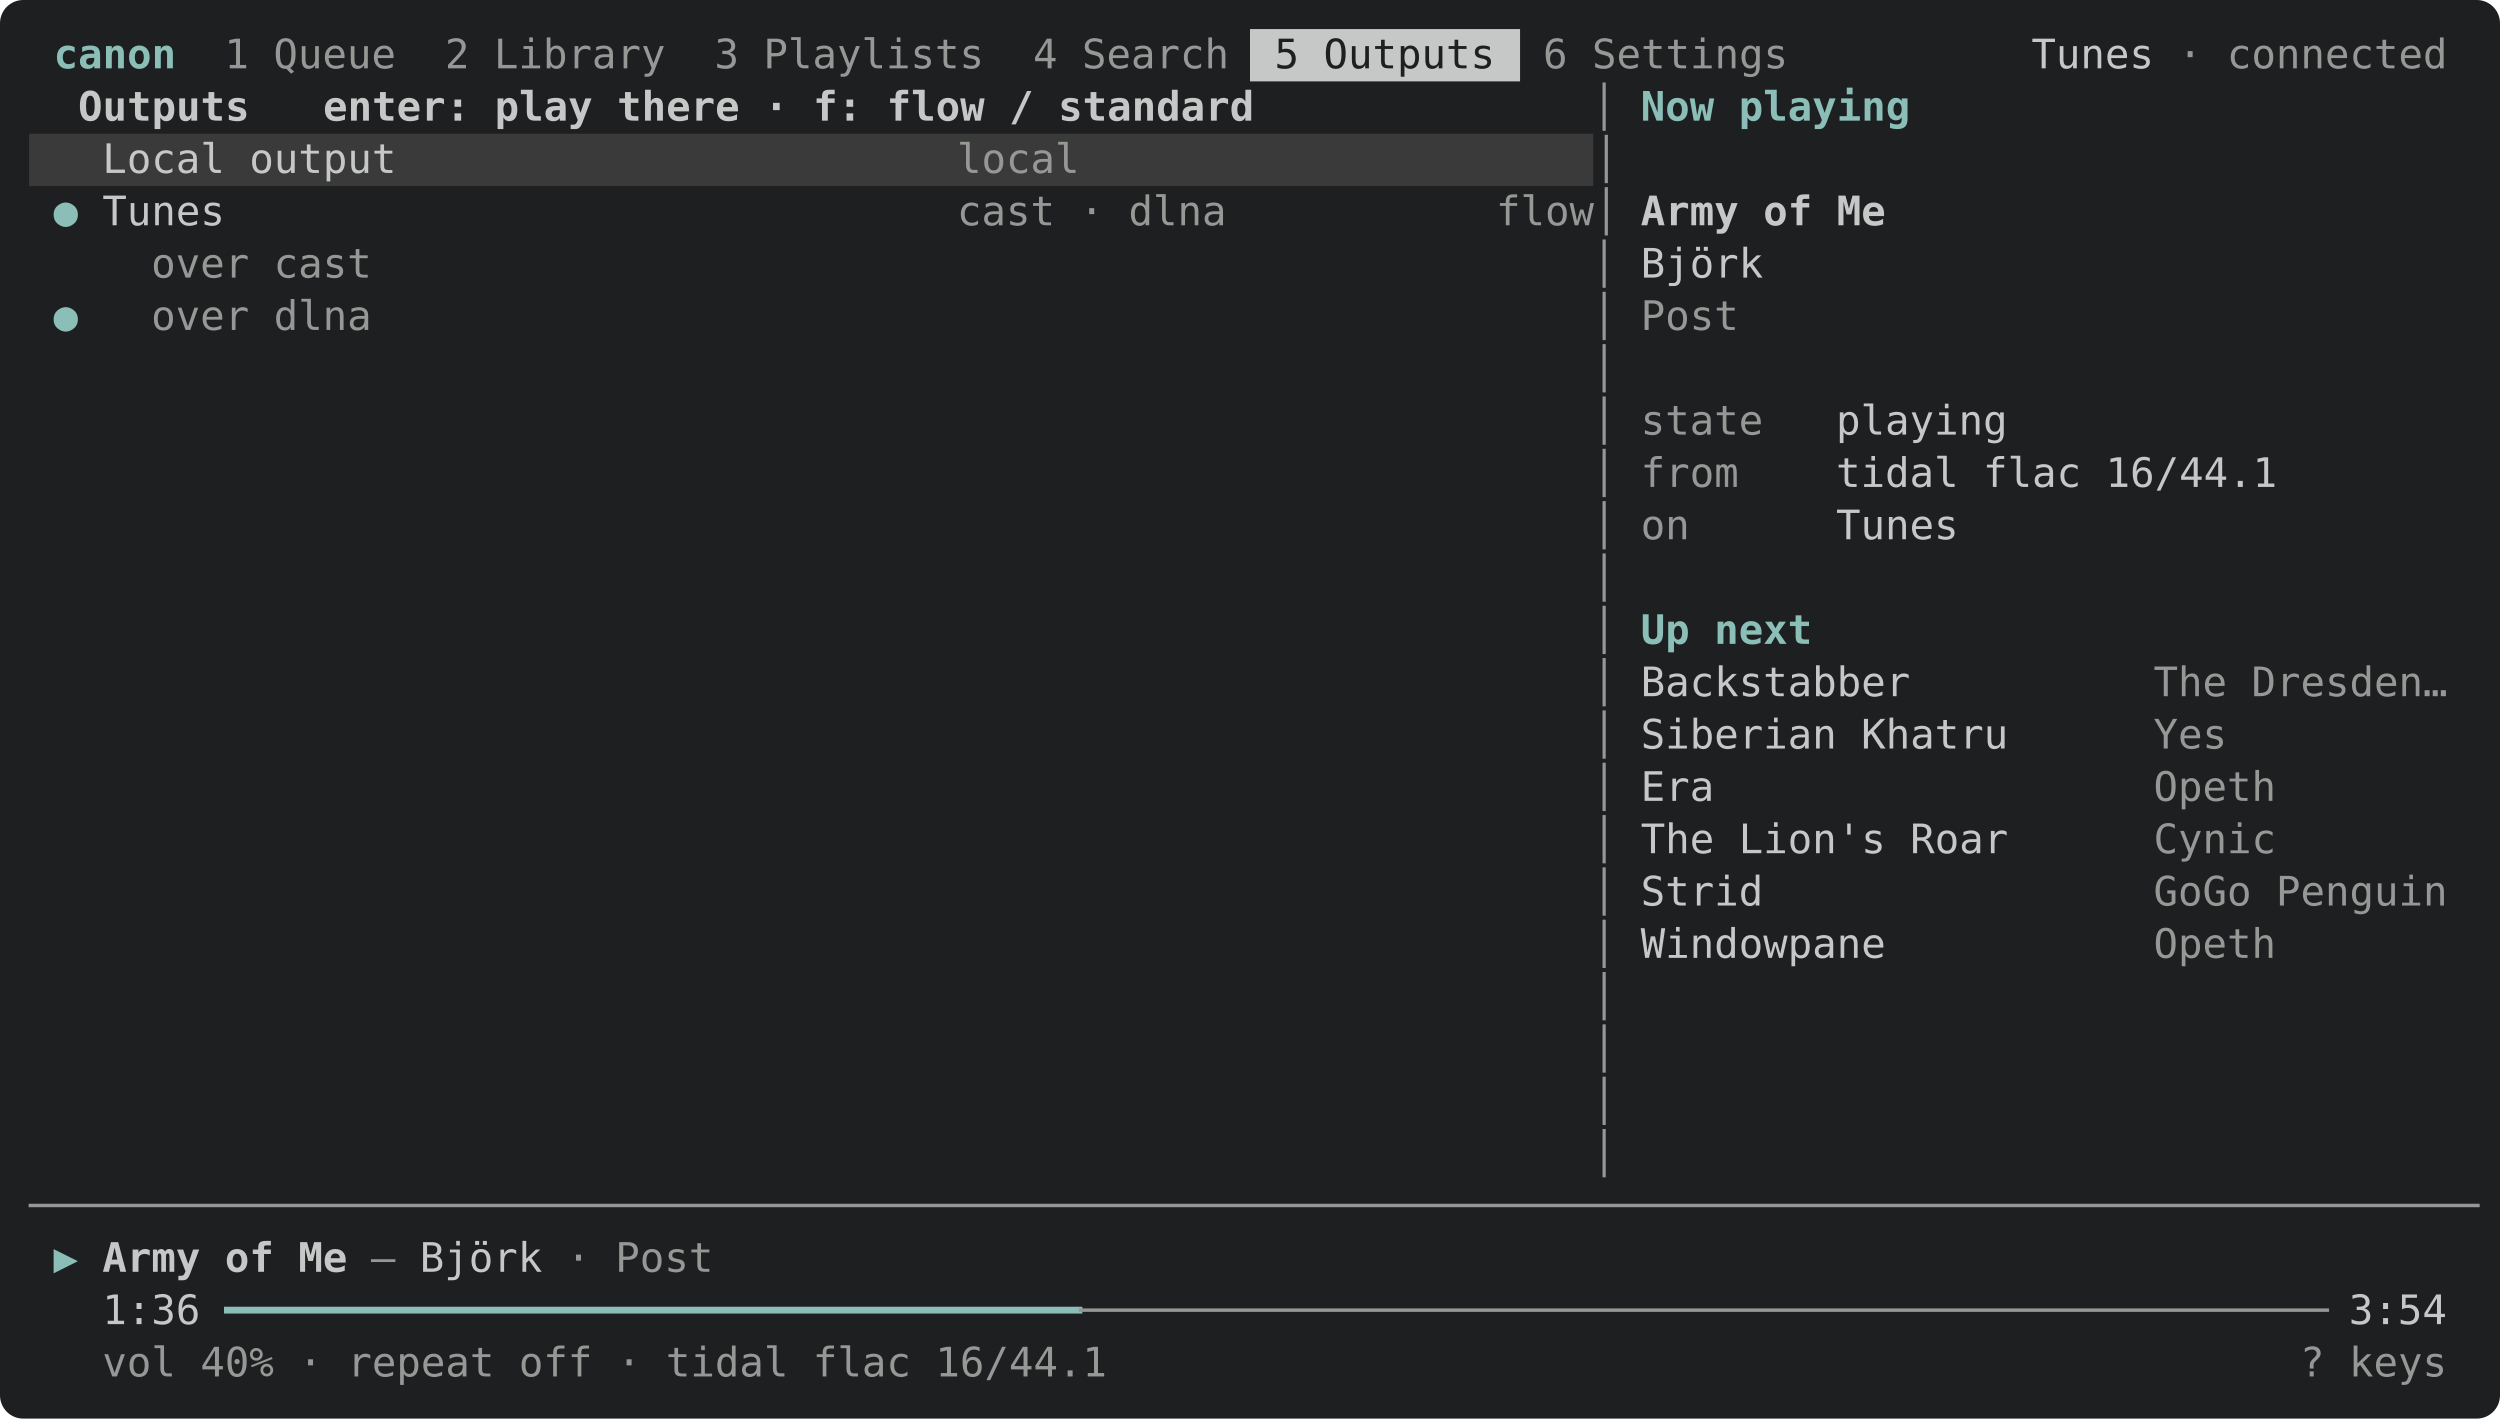
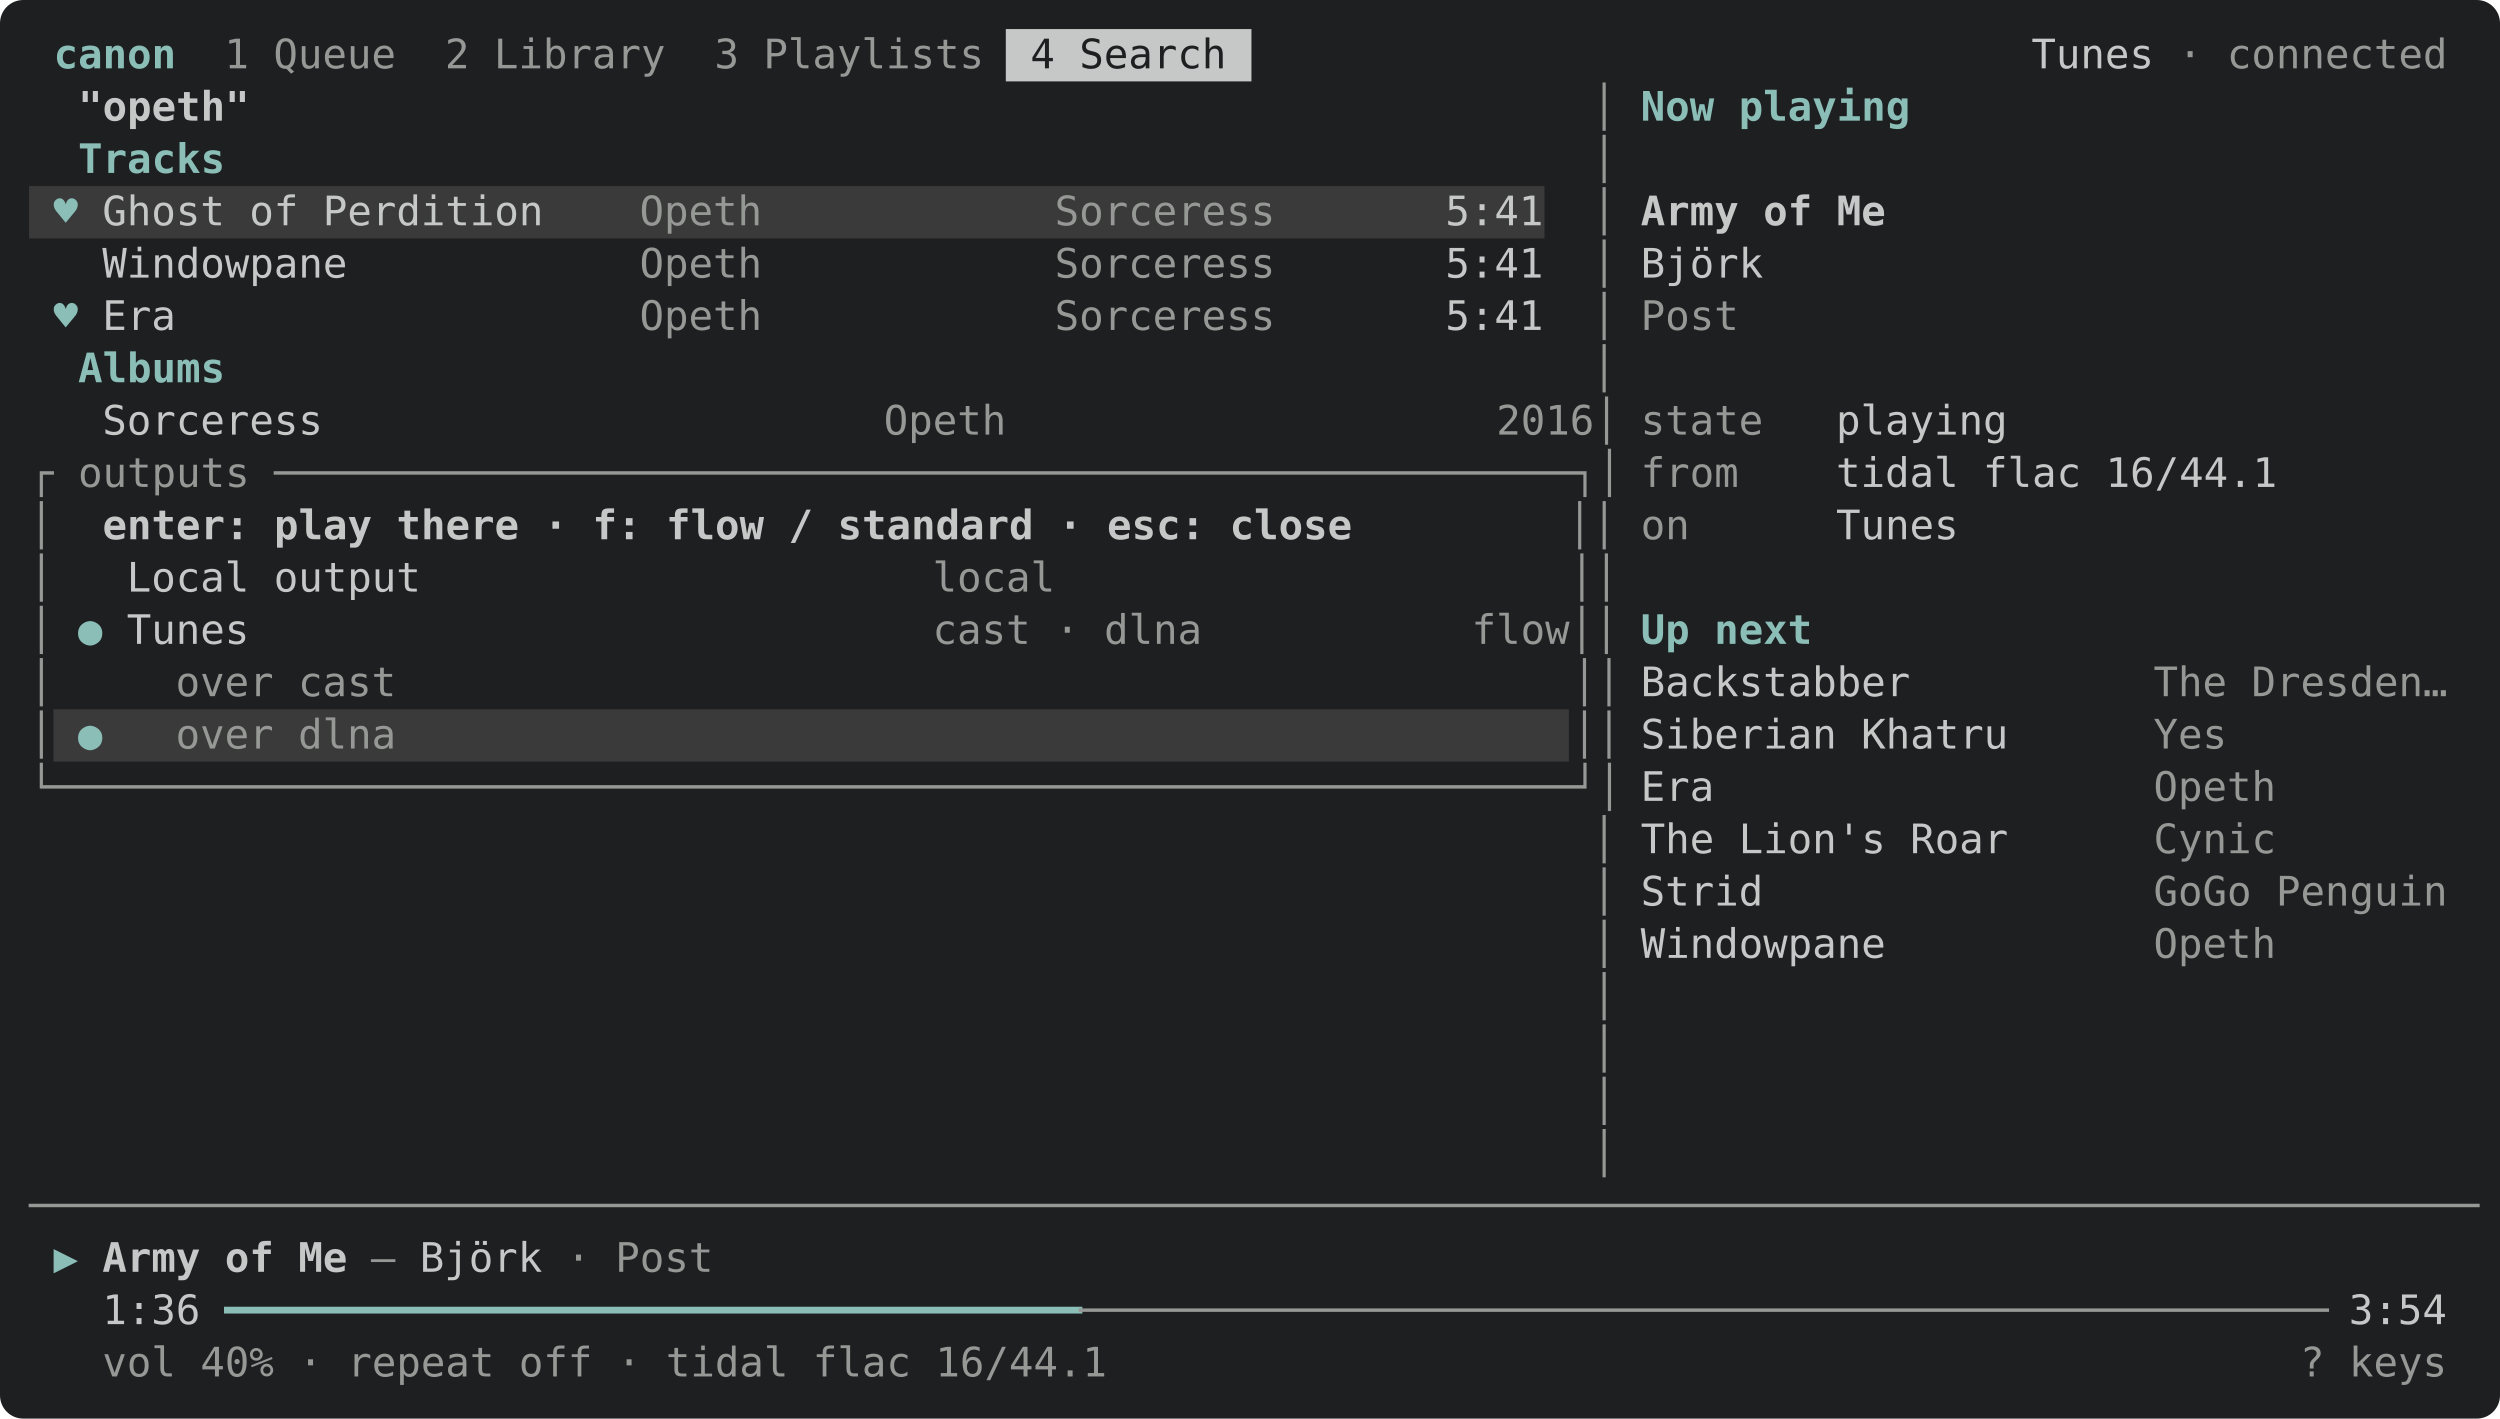
<svg xmlns="http://www.w3.org/2000/svg" width="860" height="488" viewBox="0 0 860 488" font-family="ui-monospace,'SF Mono','DejaVu Sans Mono',Menlo,Consolas,monospace" font-size="14">
  <style>
text{white-space:pre}
.b0{fill:#c5c8c6}
.b1{fill:#3a3a3a}
.s0{fill:#8abeb7;font-weight:bold}
.s1{fill:#969896}
.s2{fill:#1d1f21}
.s3{font-weight:bold}
.s4{fill:#8abeb7}
</style>
  <rect x="0" y="0" width="860" height="488" rx="8" fill="#1d1f21" />
-   <rect class="b0" x="430.0" y="10.0" width="92.9" height="18.0" />
-   <rect class="b1" x="10.0" y="46.0" width="538.1" height="18.0" />
+   <rect class="b0" x="346.0" y="10.0" width="84.5" height="18.0" />
+   <rect class="b1" x="10.0" y="64.0" width="521.3" height="18.0" />
+   <rect class="b1" x="18.4" y="244.0" width="521.3" height="18.0" />
  <g fill="#c5c8c6">
    <text xml:space="preserve" y="23.5">
      <tspan x="10.0" class="s0"> canon</tspan>
-       <tspan x="77.2" class="s1">1 Queue  2 Library  3 Playlists  4 Search</tspan>
-       <tspan x="430.0" class="s2"> 5 Outputs</tspan>
-       <tspan x="530.8" class="s1">6 Settings</tspan>
+       <tspan x="77.2" class="s1">1 Queue  2 Library  3 Playlists</tspan>
+       <tspan x="346.0" class="s2"> 4 Search</tspan>
      <tspan x="698.8">Tunes</tspan>
      <tspan x="749.2" class="s1">· connected</tspan>
    </text>
    <text xml:space="preserve" y="41.5">
-       <tspan x="10.0" class="s3">  Outputs   enter: play there · f: flow / standard</tspan>
+       <tspan x="10.0" class="s3">  "opeth"</tspan>
      <tspan x="547.6" class="s1">│</tspan>
      <tspan x="564.4" class="s0">Now playing</tspan>
    </text>
    <text xml:space="preserve" y="59.5">
-       <tspan x="35.2">Local output</tspan>
-       <tspan x="329.2" class="s1">local                     │</tspan>
+       <tspan x="10.0" class="s0">  Tracks</tspan>
+       <tspan x="547.6" class="s1">│</tspan>
    </text>
    <text xml:space="preserve" y="77.5">
-       <tspan x="18.4" class="s4">●</tspan>
-       <tspan x="35.2">Tunes</tspan>
-       <tspan x="329.2" class="s1">cast · dlna           flow│</tspan>
+       <tspan x="18.4" class="s4">♥</tspan>
+       <tspan x="35.2">Ghost of Perdition</tspan>
+       <tspan x="220.0" class="s1">Opeth</tspan>
+       <tspan x="362.8" class="s1">Sorceress</tspan>
+       <tspan x="497.2">5:41</tspan>
+       <tspan x="547.6" class="s1">│</tspan>
      <tspan x="564.4" class="s3">Army of Me</tspan>
    </text>
    <text xml:space="preserve" y="95.5">
-       <tspan x="52.0" class="s1">over cast</tspan>
+       <tspan x="35.2">Windowpane</tspan>
+       <tspan x="220.0" class="s1">Opeth</tspan>
+       <tspan x="362.8" class="s1">Sorceress</tspan>
+       <tspan x="497.2">5:41</tspan>
      <tspan x="547.6" class="s1">│</tspan>
      <tspan x="564.4">Björk</tspan>
    </text>
    <text xml:space="preserve" y="113.5">
-       <tspan x="18.4" class="s4">●</tspan>
-       <tspan x="52.0" class="s1">over dlna</tspan>
+       <tspan x="18.4" class="s4">♥</tspan>
+       <tspan x="35.2">Era</tspan>
+       <tspan x="220.0" class="s1">Opeth</tspan>
+       <tspan x="362.8" class="s1">Sorceress</tspan>
+       <tspan x="497.2">5:41</tspan>
      <tspan x="547.6" class="s1">│</tspan>
      <tspan x="564.4" class="s1">Post</tspan>
    </text>
    <text xml:space="preserve" y="131.5">
+       <tspan x="10.0" class="s0">  Albums</tspan>
      <tspan x="547.6" class="s1">│</tspan>
    </text>
    <text xml:space="preserve" y="149.5">
-       <tspan x="547.6" class="s1">│</tspan>
+       <tspan x="35.2">Sorceress</tspan>
+       <tspan x="304.0" class="s1">Opeth                    2016│</tspan>
      <tspan x="564.4" class="s1">state</tspan>
      <tspan x="631.6">playing</tspan>
    </text>
    <text xml:space="preserve" y="167.5">
-       <tspan x="547.6" class="s1">│</tspan>
+       <tspan x="10.0" class="s1">┌ outputs ─────────────────────────────────────────────────────┐│</tspan>
      <tspan x="564.4" class="s1">from</tspan>
      <tspan x="631.6">tidal flac 16/44.1</tspan>
    </text>
    <text xml:space="preserve" y="185.5">
-       <tspan x="547.6" class="s1">│</tspan>
+       <tspan x="10.0" class="s1">│</tspan>
+       <tspan x="18.4" class="s3">  enter: play there · f: flow / standard · esc: close</tspan>
+       <tspan x="539.2" class="s1">││</tspan>
      <tspan x="564.4" class="s1">on</tspan>
      <tspan x="631.6">Tunes</tspan>
    </text>
    <text xml:space="preserve" y="203.5">
-       <tspan x="547.6" class="s1">│</tspan>
+       <tspan x="10.0" class="s1">│</tspan>
+       <tspan x="43.6">Local output</tspan>
+       <tspan x="320.8" class="s1">local                     ││</tspan>
    </text>
    <text xml:space="preserve" y="221.5">
-       <tspan x="547.6" class="s1">│</tspan>
+       <tspan x="10.0" class="s1">│</tspan>
+       <tspan x="26.8" class="s4">●</tspan>
+       <tspan x="43.6">Tunes</tspan>
+       <tspan x="320.8" class="s1">cast · dlna           flow││</tspan>
      <tspan x="564.4" class="s0">Up next</tspan>
    </text>
    <text xml:space="preserve" y="239.5">
-       <tspan x="547.6" class="s1">│</tspan>
+       <tspan x="10.0" class="s1">│</tspan>
+       <tspan x="60.4" class="s1">over cast                                                ││</tspan>
      <tspan x="564.4">Backstabber</tspan>
      <tspan x="740.8" class="s1">The Dresden…</tspan>
    </text>
    <text xml:space="preserve" y="257.5">
-       <tspan x="547.6" class="s1">│</tspan>
+       <tspan x="10.0" class="s1">│</tspan>
+       <tspan x="26.8" class="s4">●</tspan>
+       <tspan x="60.4" class="s1">over dlna                                                ││</tspan>
      <tspan x="564.4">Siberian Khatru</tspan>
      <tspan x="740.8" class="s1">Yes</tspan>
    </text>
    <text xml:space="preserve" y="275.5">
-       <tspan x="547.6" class="s1">│</tspan>
+       <tspan x="10.0" class="s1">└──────────────────────────────────────────────────────────────┘│</tspan>
      <tspan x="564.4">Era</tspan>
      <tspan x="740.8" class="s1">Opeth</tspan>
    </text>
    <text xml:space="preserve" y="293.5">
      <tspan x="547.6" class="s1">│</tspan>
      <tspan x="564.4">The Lion's Roar</tspan>
      <tspan x="740.8" class="s1">Cynic</tspan>
    </text>
    <text xml:space="preserve" y="311.5">
      <tspan x="547.6" class="s1">│</tspan>
      <tspan x="564.4">Strid</tspan>
      <tspan x="740.8" class="s1">GoGo Penguin</tspan>
    </text>
    <text xml:space="preserve" y="329.5">
      <tspan x="547.6" class="s1">│</tspan>
      <tspan x="564.4">Windowpane</tspan>
      <tspan x="740.8" class="s1">Opeth</tspan>
    </text>
    <text xml:space="preserve" y="347.5">
      <tspan x="547.6" class="s1">│</tspan>
    </text>
    <text xml:space="preserve" y="365.5">
      <tspan x="547.6" class="s1">│</tspan>
    </text>
    <text xml:space="preserve" y="383.5">
      <tspan x="547.6" class="s1">│</tspan>
    </text>
    <text xml:space="preserve" y="401.5">
      <tspan x="547.6" class="s1">│</tspan>
    </text>
    <text xml:space="preserve" y="419.5">
      <tspan x="10.0" class="s1">────────────────────────────────────────────────────────────────────────────────────────────────────</tspan>
    </text>
    <text xml:space="preserve" y="437.5">
      <tspan x="18.4" class="s4">▶</tspan>
      <tspan x="35.2" class="s3">Army of Me</tspan>
      <tspan x="127.6" class="s1">—</tspan>
      <tspan x="144.4">Björk</tspan>
      <tspan x="194.8" class="s1">· Post</tspan>
    </text>
    <text xml:space="preserve" y="455.5">
      <tspan x="35.2">1:36</tspan>
      <tspan x="77.2" class="s4">━━━━━━━━━━━━━━━━━━━━━━━━━━━━━━━━━━━</tspan>
      <tspan x="371.2" class="s1">───────────────────────────────────────────────────</tspan>
      <tspan x="808.0">3:54</tspan>
    </text>
    <text xml:space="preserve" y="473.5">
      <tspan x="35.2" class="s1">vol 40% · repeat off · tidal flac 16/44.1</tspan>
      <tspan x="791.2" class="s1">? keys</tspan>
    </text>
  </g>
</svg>
